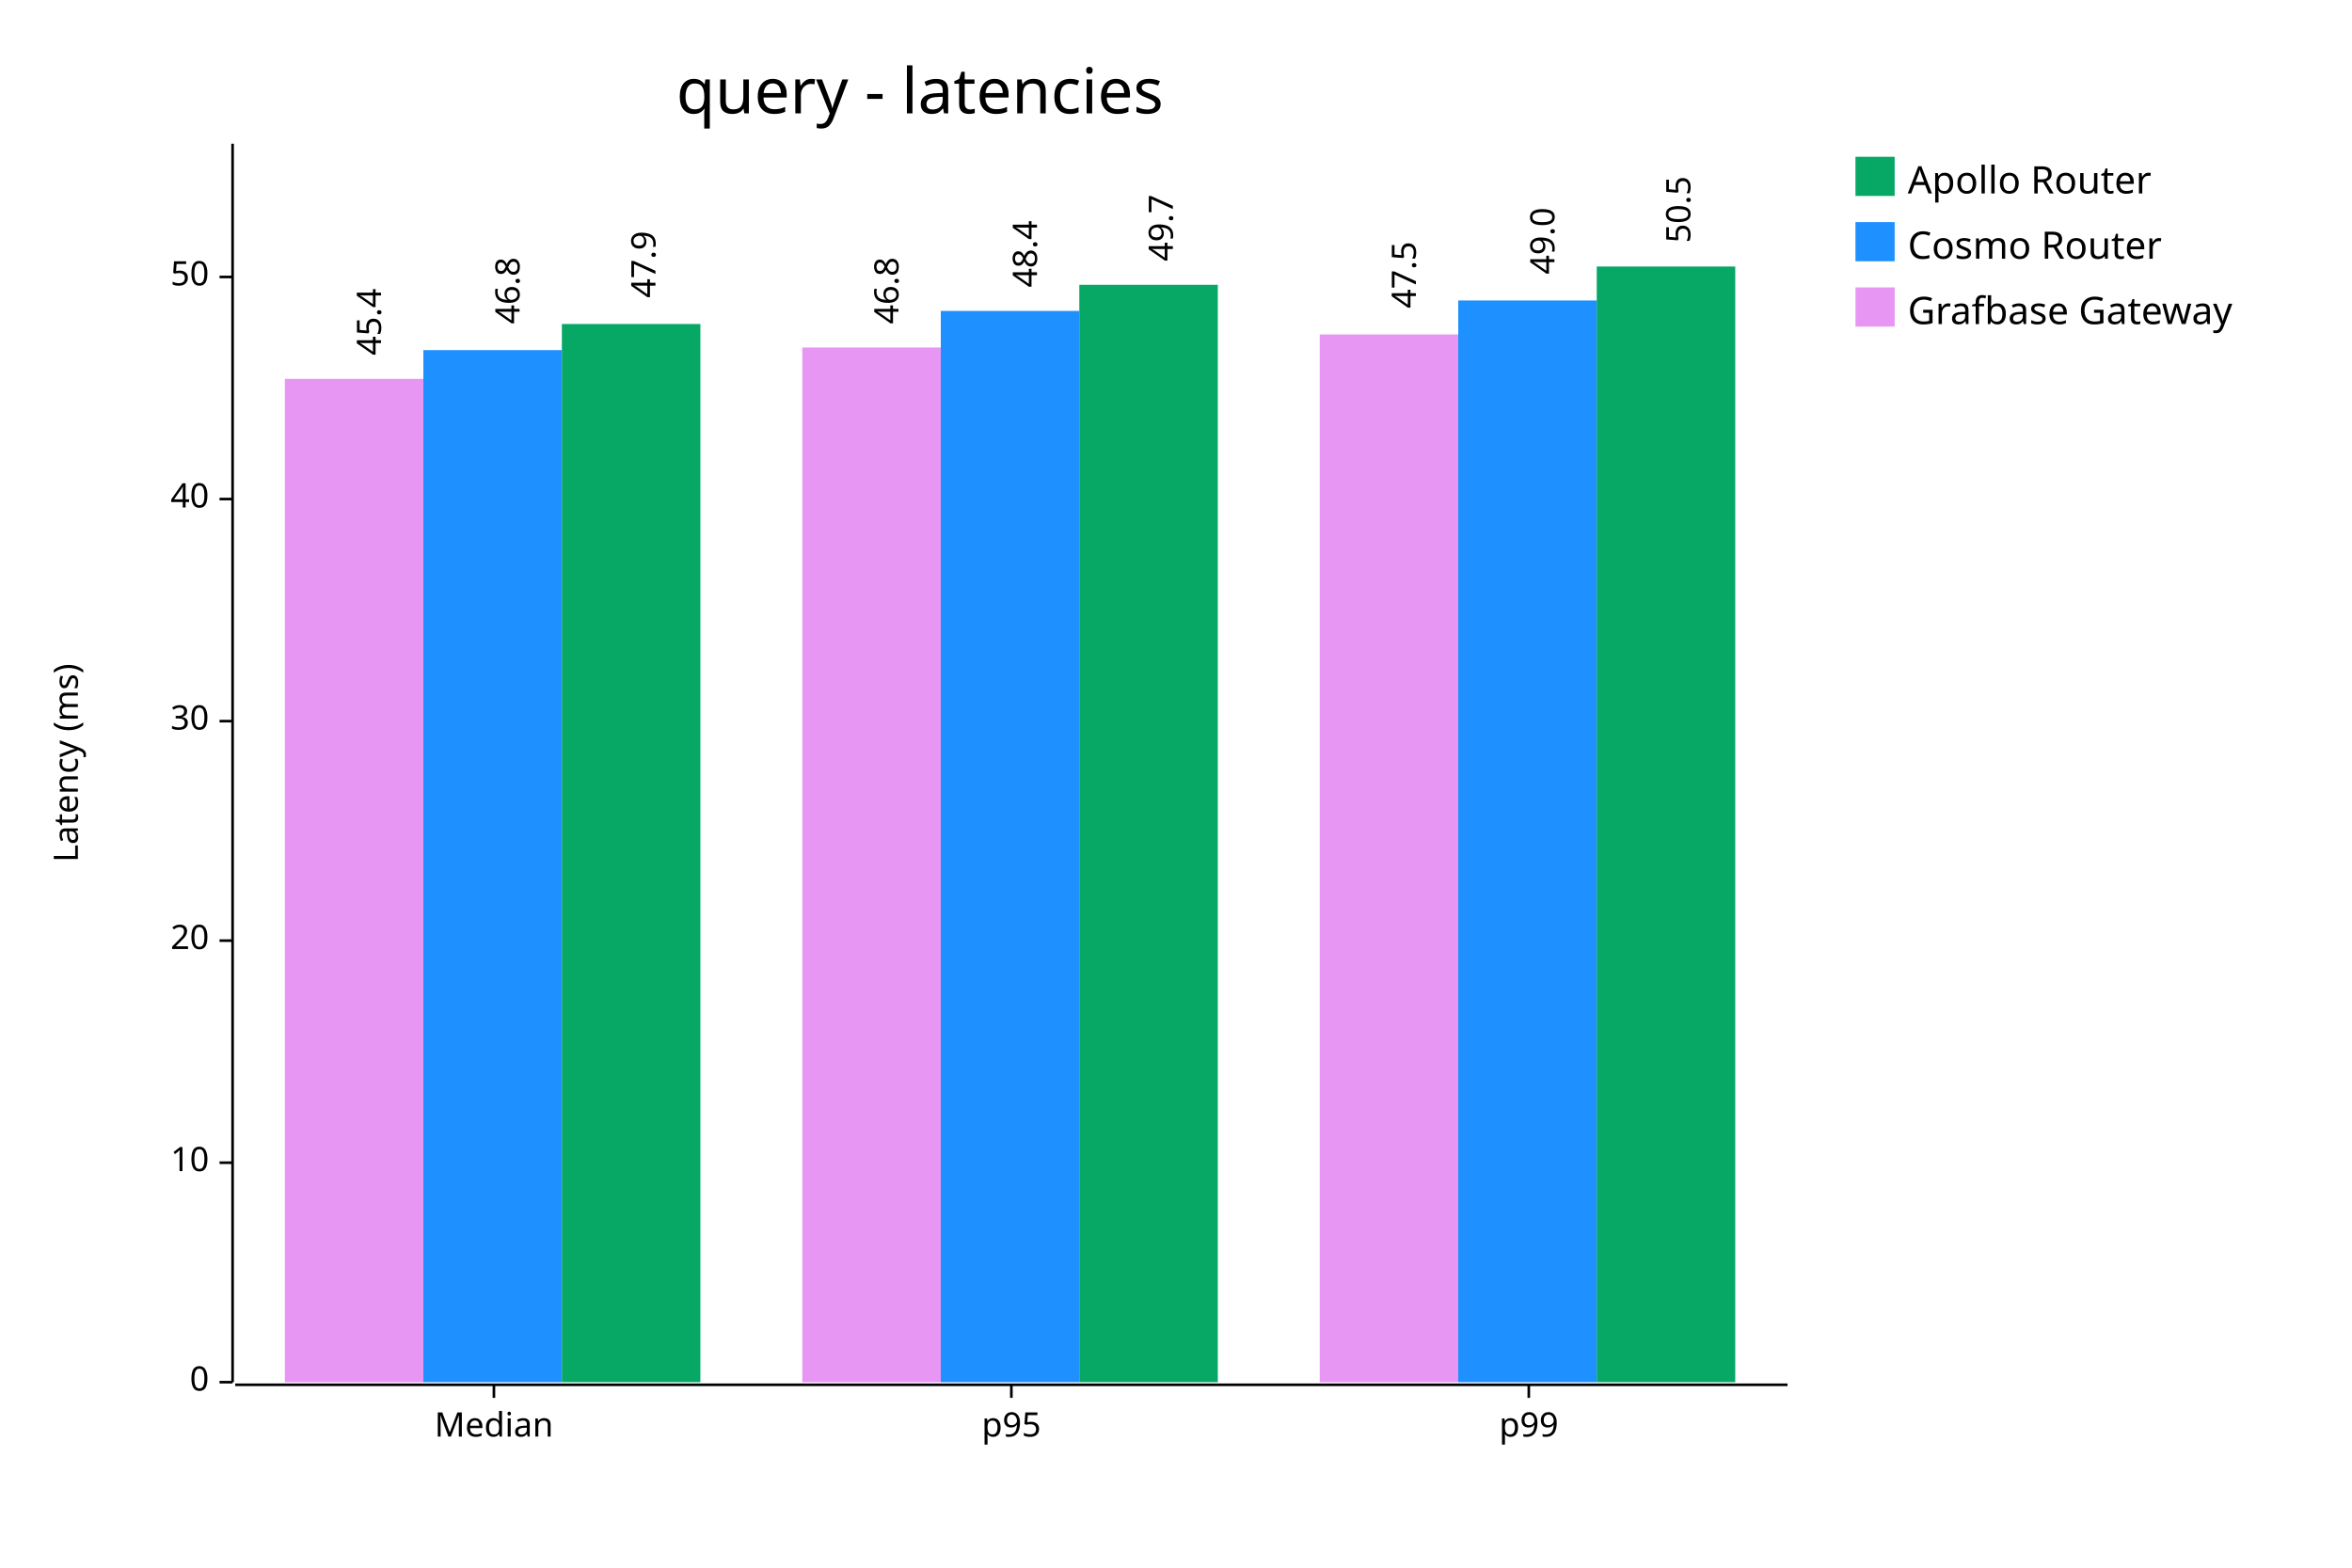
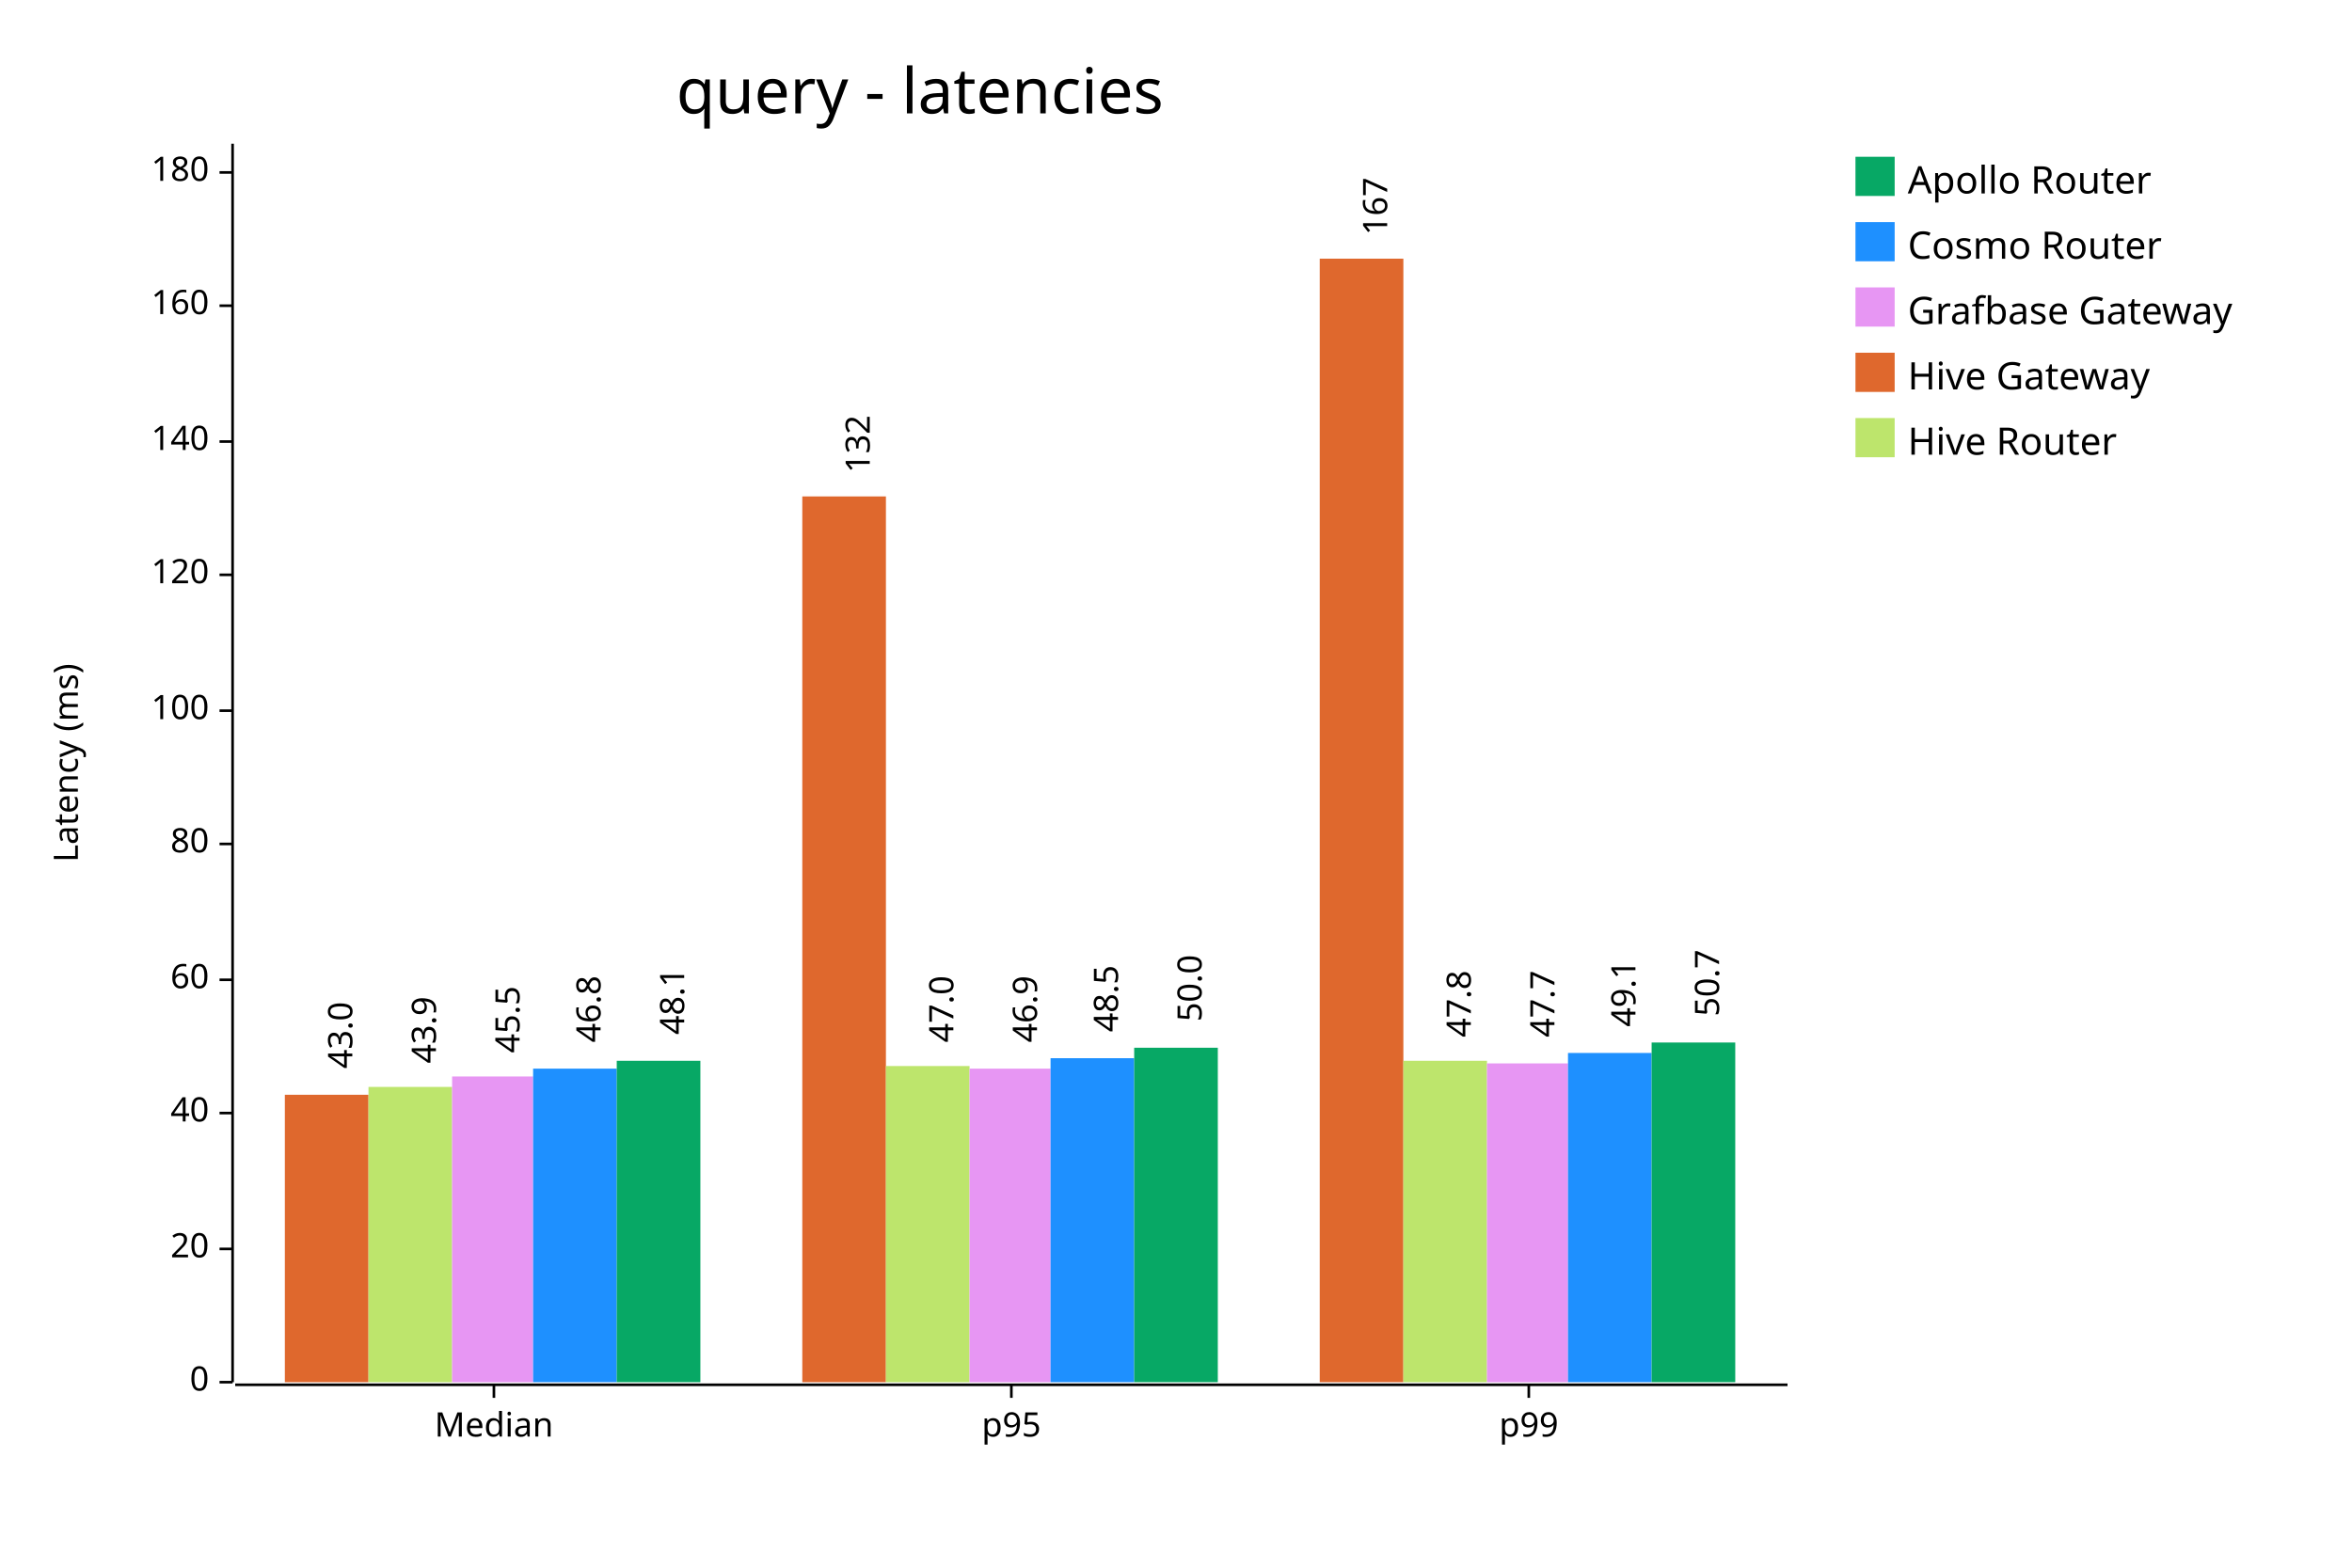
<svg xmlns="http://www.w3.org/2000/svg" width="900" height="600" viewBox="0 0 900 600">
  <text x="352" y="25" dy="0.76em" text-anchor="middle" font-family="sans-serif" font-size="24.194" opacity="1" fill="#000000">
query - latencies
</text>
  <text x="20" y="292" dy="0.76em" text-anchor="middle" font-family="sans-serif" font-size="12.903" opacity="1" fill="#000000" transform="rotate(270, 20, 292)">
Latency (ms)
</text>
  <polyline fill="none" opacity="1" stroke="#000000" stroke-width="1" points="89,55 89,529 " />
  <text x="80" y="529" dy="0.5ex" text-anchor="end" font-family="sans-serif" font-size="12.903" opacity="1" fill="#000000">
0
</text>
  <polyline fill="none" opacity="1" stroke="#000000" stroke-width="1" points="84,529 89,529 " />
-   <text x="80" y="445" dy="0.5ex" text-anchor="end" font-family="sans-serif" font-size="12.903" opacity="1" fill="#000000">
- 10
- </text>
-   <polyline fill="none" opacity="1" stroke="#000000" stroke-width="1" points="84,445 89,445 " />
-   <text x="80" y="360" dy="0.5ex" text-anchor="end" font-family="sans-serif" font-size="12.903" opacity="1" fill="#000000">
+   <text x="80" y="478" dy="0.5ex" text-anchor="end" font-family="sans-serif" font-size="12.903" opacity="1" fill="#000000">
20
</text>
-   <polyline fill="none" opacity="1" stroke="#000000" stroke-width="1" points="84,360 89,360 " />
-   <text x="80" y="276" dy="0.5ex" text-anchor="end" font-family="sans-serif" font-size="12.903" opacity="1" fill="#000000">
- 30
- </text>
-   <polyline fill="none" opacity="1" stroke="#000000" stroke-width="1" points="84,276 89,276 " />
-   <text x="80" y="191" dy="0.5ex" text-anchor="end" font-family="sans-serif" font-size="12.903" opacity="1" fill="#000000">
+   <polyline fill="none" opacity="1" stroke="#000000" stroke-width="1" points="84,478 89,478 " />
+   <text x="80" y="426" dy="0.5ex" text-anchor="end" font-family="sans-serif" font-size="12.903" opacity="1" fill="#000000">
40
</text>
-   <polyline fill="none" opacity="1" stroke="#000000" stroke-width="1" points="84,191 89,191 " />
-   <text x="80" y="106" dy="0.5ex" text-anchor="end" font-family="sans-serif" font-size="12.903" opacity="1" fill="#000000">
- 50
+   <polyline fill="none" opacity="1" stroke="#000000" stroke-width="1" points="84,426 89,426 " />
+   <text x="80" y="375" dy="0.5ex" text-anchor="end" font-family="sans-serif" font-size="12.903" opacity="1" fill="#000000">
+ 60
</text>
-   <polyline fill="none" opacity="1" stroke="#000000" stroke-width="1" points="84,106 89,106 " />
+   <polyline fill="none" opacity="1" stroke="#000000" stroke-width="1" points="84,375 89,375 " />
+   <text x="80" y="323" dy="0.5ex" text-anchor="end" font-family="sans-serif" font-size="12.903" opacity="1" fill="#000000">
+ 80
+ </text>
+   <polyline fill="none" opacity="1" stroke="#000000" stroke-width="1" points="84,323 89,323 " />
+   <text x="80" y="272" dy="0.5ex" text-anchor="end" font-family="sans-serif" font-size="12.903" opacity="1" fill="#000000">
+ 100
+ </text>
+   <polyline fill="none" opacity="1" stroke="#000000" stroke-width="1" points="84,272 89,272 " />
+   <text x="80" y="220" dy="0.5ex" text-anchor="end" font-family="sans-serif" font-size="12.903" opacity="1" fill="#000000">
+ 120
+ </text>
+   <polyline fill="none" opacity="1" stroke="#000000" stroke-width="1" points="84,220 89,220 " />
+   <text x="80" y="169" dy="0.5ex" text-anchor="end" font-family="sans-serif" font-size="12.903" opacity="1" fill="#000000">
+ 140
+ </text>
+   <polyline fill="none" opacity="1" stroke="#000000" stroke-width="1" points="84,169 89,169 " />
+   <text x="80" y="117" dy="0.5ex" text-anchor="end" font-family="sans-serif" font-size="12.903" opacity="1" fill="#000000">
+ 160
+ </text>
+   <polyline fill="none" opacity="1" stroke="#000000" stroke-width="1" points="84,117 89,117 " />
+   <text x="80" y="66" dy="0.5ex" text-anchor="end" font-family="sans-serif" font-size="12.903" opacity="1" fill="#000000">
+ 180
+ </text>
+   <polyline fill="none" opacity="1" stroke="#000000" stroke-width="1" points="84,66 89,66 " />
  <polyline fill="none" opacity="1" stroke="#000000" stroke-width="1" points="90,530 684,530 " />
  <text x="189" y="540" dy="0.76em" text-anchor="middle" font-family="sans-serif" font-size="12.903" opacity="1" fill="#000000">
Median
</text>
  <polyline fill="none" opacity="1" stroke="#000000" stroke-width="1" points="189,530 189,535 " />
  <text x="387" y="540" dy="0.76em" text-anchor="middle" font-family="sans-serif" font-size="12.903" opacity="1" fill="#000000">
p95
</text>
  <polyline fill="none" opacity="1" stroke="#000000" stroke-width="1" points="387,530 387,535 " />
  <text x="585" y="540" dy="0.76em" text-anchor="middle" font-family="sans-serif" font-size="12.903" opacity="1" fill="#000000">
p99
</text>
  <polyline fill="none" opacity="1" stroke="#000000" stroke-width="1" points="585,530 585,535 " />
-   <rect x="109" y="145" width="53" height="384" opacity="1" fill="#E796F3" stroke="none" />
-   <rect x="307" y="133" width="53" height="396" opacity="1" fill="#E796F3" stroke="none" />
-   <rect x="505" y="128" width="53" height="401" opacity="1" fill="#E796F3" stroke="none" />
-   <text x="136" y="136" dy="0.76em" text-anchor="start" font-family="sans-serif" font-size="12.903" opacity="1" fill="#000000" transform="rotate(270, 136, 136)">
- 45.4
+   <rect x="109" y="419" width="32" height="110" opacity="1" fill="#DF682D" stroke="none" />
+   <rect x="307" y="190" width="32" height="339" opacity="1" fill="#DF682D" stroke="none" />
+   <rect x="505" y="99" width="32" height="430" opacity="1" fill="#DF682D" stroke="none" />
+   <text x="125" y="409" dy="0.76em" text-anchor="start" font-family="sans-serif" font-size="12.903" opacity="1" fill="#000000" transform="rotate(270, 125, 409)">
+ 43.0
</text>
-   <text x="334" y="124" dy="0.76em" text-anchor="start" font-family="sans-serif" font-size="12.903" opacity="1" fill="#000000" transform="rotate(270, 334, 124)">
+   <text x="323" y="181" dy="0.76em" text-anchor="start" font-family="sans-serif" font-size="12.903" opacity="1" fill="#000000" transform="rotate(270, 323, 181)">
+ 132
+ </text>
+   <text x="521" y="90" dy="0.76em" text-anchor="start" font-family="sans-serif" font-size="12.903" opacity="1" fill="#000000" transform="rotate(270, 521, 90)">
+ 167
+ </text>
+   <rect x="141" y="416" width="32" height="113" opacity="1" fill="#BDE56C" stroke="none" />
+   <rect x="339" y="408" width="32" height="121" opacity="1" fill="#BDE56C" stroke="none" />
+   <rect x="537" y="406" width="32" height="123" opacity="1" fill="#BDE56C" stroke="none" />
+   <text x="157" y="407" dy="0.76em" text-anchor="start" font-family="sans-serif" font-size="12.903" opacity="1" fill="#000000" transform="rotate(270, 157, 407)">
+ 43.9
+ </text>
+   <text x="355" y="399" dy="0.76em" text-anchor="start" font-family="sans-serif" font-size="12.903" opacity="1" fill="#000000" transform="rotate(270, 355, 399)">
+ 47.0
+ </text>
+   <text x="553" y="397" dy="0.76em" text-anchor="start" font-family="sans-serif" font-size="12.903" opacity="1" fill="#000000" transform="rotate(270, 553, 397)">
+ 47.8
+ </text>
+   <rect x="173" y="412" width="31" height="117" opacity="1" fill="#E796F3" stroke="none" />
+   <rect x="371" y="409" width="31" height="120" opacity="1" fill="#E796F3" stroke="none" />
+   <rect x="569" y="407" width="31" height="122" opacity="1" fill="#E796F3" stroke="none" />
+   <text x="189" y="403" dy="0.76em" text-anchor="start" font-family="sans-serif" font-size="12.903" opacity="1" fill="#000000" transform="rotate(270, 189, 403)">
+ 45.5
+ </text>
+   <text x="387" y="399" dy="0.76em" text-anchor="start" font-family="sans-serif" font-size="12.903" opacity="1" fill="#000000" transform="rotate(270, 387, 399)">
+ 46.9
+ </text>
+   <text x="585" y="397" dy="0.76em" text-anchor="start" font-family="sans-serif" font-size="12.903" opacity="1" fill="#000000" transform="rotate(270, 585, 397)">
+ 47.7
+ </text>
+   <rect x="204" y="409" width="32" height="120" opacity="1" fill="#1E90FF" stroke="none" />
+   <rect x="402" y="405" width="32" height="124" opacity="1" fill="#1E90FF" stroke="none" />
+   <rect x="600" y="403" width="32" height="126" opacity="1" fill="#1E90FF" stroke="none" />
+   <text x="220" y="399" dy="0.76em" text-anchor="start" font-family="sans-serif" font-size="12.903" opacity="1" fill="#000000" transform="rotate(270, 220, 399)">
46.8
</text>
-   <text x="532" y="118" dy="0.76em" text-anchor="start" font-family="sans-serif" font-size="12.903" opacity="1" fill="#000000" transform="rotate(270, 532, 118)">
- 47.5
+   <text x="418" y="395" dy="0.76em" text-anchor="start" font-family="sans-serif" font-size="12.903" opacity="1" fill="#000000" transform="rotate(270, 418, 395)">
+ 48.5
</text>
-   <rect x="162" y="134" width="53" height="395" opacity="1" fill="#1E90FF" stroke="none" />
-   <rect x="360" y="119" width="53" height="410" opacity="1" fill="#1E90FF" stroke="none" />
-   <rect x="558" y="115" width="53" height="414" opacity="1" fill="#1E90FF" stroke="none" />
-   <text x="189" y="124" dy="0.76em" text-anchor="start" font-family="sans-serif" font-size="12.903" opacity="1" fill="#000000" transform="rotate(270, 189, 124)">
- 46.8
+   <text x="616" y="393" dy="0.76em" text-anchor="start" font-family="sans-serif" font-size="12.903" opacity="1" fill="#000000" transform="rotate(270, 616, 393)">
+ 49.1
</text>
-   <text x="387" y="110" dy="0.76em" text-anchor="start" font-family="sans-serif" font-size="12.903" opacity="1" fill="#000000" transform="rotate(270, 387, 110)">
- 48.4
+   <rect x="236" y="406" width="32" height="123" opacity="1" fill="#07A865" stroke="none" />
+   <rect x="434" y="401" width="32" height="128" opacity="1" fill="#07A865" stroke="none" />
+   <rect x="632" y="399" width="32" height="130" opacity="1" fill="#07A865" stroke="none" />
+   <text x="252" y="396" dy="0.76em" text-anchor="start" font-family="sans-serif" font-size="12.903" opacity="1" fill="#000000" transform="rotate(270, 252, 396)">
+ 48.1
</text>
-   <text x="585" y="105" dy="0.76em" text-anchor="start" font-family="sans-serif" font-size="12.903" opacity="1" fill="#000000" transform="rotate(270, 585, 105)">
- 49.0
+   <text x="450" y="391" dy="0.76em" text-anchor="start" font-family="sans-serif" font-size="12.903" opacity="1" fill="#000000" transform="rotate(270, 450, 391)">
+ 50.0
</text>
-   <rect x="215" y="124" width="53" height="405" opacity="1" fill="#07A865" stroke="none" />
-   <rect x="413" y="109" width="53" height="420" opacity="1" fill="#07A865" stroke="none" />
-   <rect x="611" y="102" width="53" height="427" opacity="1" fill="#07A865" stroke="none" />
-   <text x="241" y="114" dy="0.76em" text-anchor="start" font-family="sans-serif" font-size="12.903" opacity="1" fill="#000000" transform="rotate(270, 241, 114)">
- 47.9
- </text>
-   <text x="439" y="100" dy="0.76em" text-anchor="start" font-family="sans-serif" font-size="12.903" opacity="1" fill="#000000" transform="rotate(270, 439, 100)">
- 49.7
- </text>
-   <text x="637" y="93" dy="0.76em" text-anchor="start" font-family="sans-serif" font-size="12.903" opacity="1" fill="#000000" transform="rotate(270, 637, 93)">
- 50.5
+   <text x="648" y="389" dy="0.76em" text-anchor="start" font-family="sans-serif" font-size="12.903" opacity="1" fill="#000000" transform="rotate(270, 648, 389)">
+ 50.7
</text>
  <rect x="710" y="60" width="15" height="15" opacity="1" fill="#07A865" stroke="none" />
  <text x="730" y="63" dy="0.76em" text-anchor="start" font-family="sans-serif" font-size="14.516" opacity="1" fill="#000000">
Apollo Router
</text>
  <rect x="710" y="85" width="15" height="15" opacity="1" fill="#1E90FF" stroke="none" />
  <text x="730" y="88" dy="0.76em" text-anchor="start" font-family="sans-serif" font-size="14.516" opacity="1" fill="#000000">
Cosmo Router
</text>
  <rect x="710" y="110" width="15" height="15" opacity="1" fill="#E796F3" stroke="none" />
  <text x="730" y="113" dy="0.76em" text-anchor="start" font-family="sans-serif" font-size="14.516" opacity="1" fill="#000000">
Grafbase Gateway
</text>
+   <rect x="710" y="135" width="15" height="15" opacity="1" fill="#DF682D" stroke="none" />
+   <text x="730" y="138" dy="0.76em" text-anchor="start" font-family="sans-serif" font-size="14.516" opacity="1" fill="#000000">
+ Hive Gateway
+ </text>
+   <rect x="710" y="160" width="15" height="15" opacity="1" fill="#BDE56C" stroke="none" />
+   <text x="730" y="163" dy="0.76em" text-anchor="start" font-family="sans-serif" font-size="14.516" opacity="1" fill="#000000">
+ Hive Router
+ </text>
</svg>
